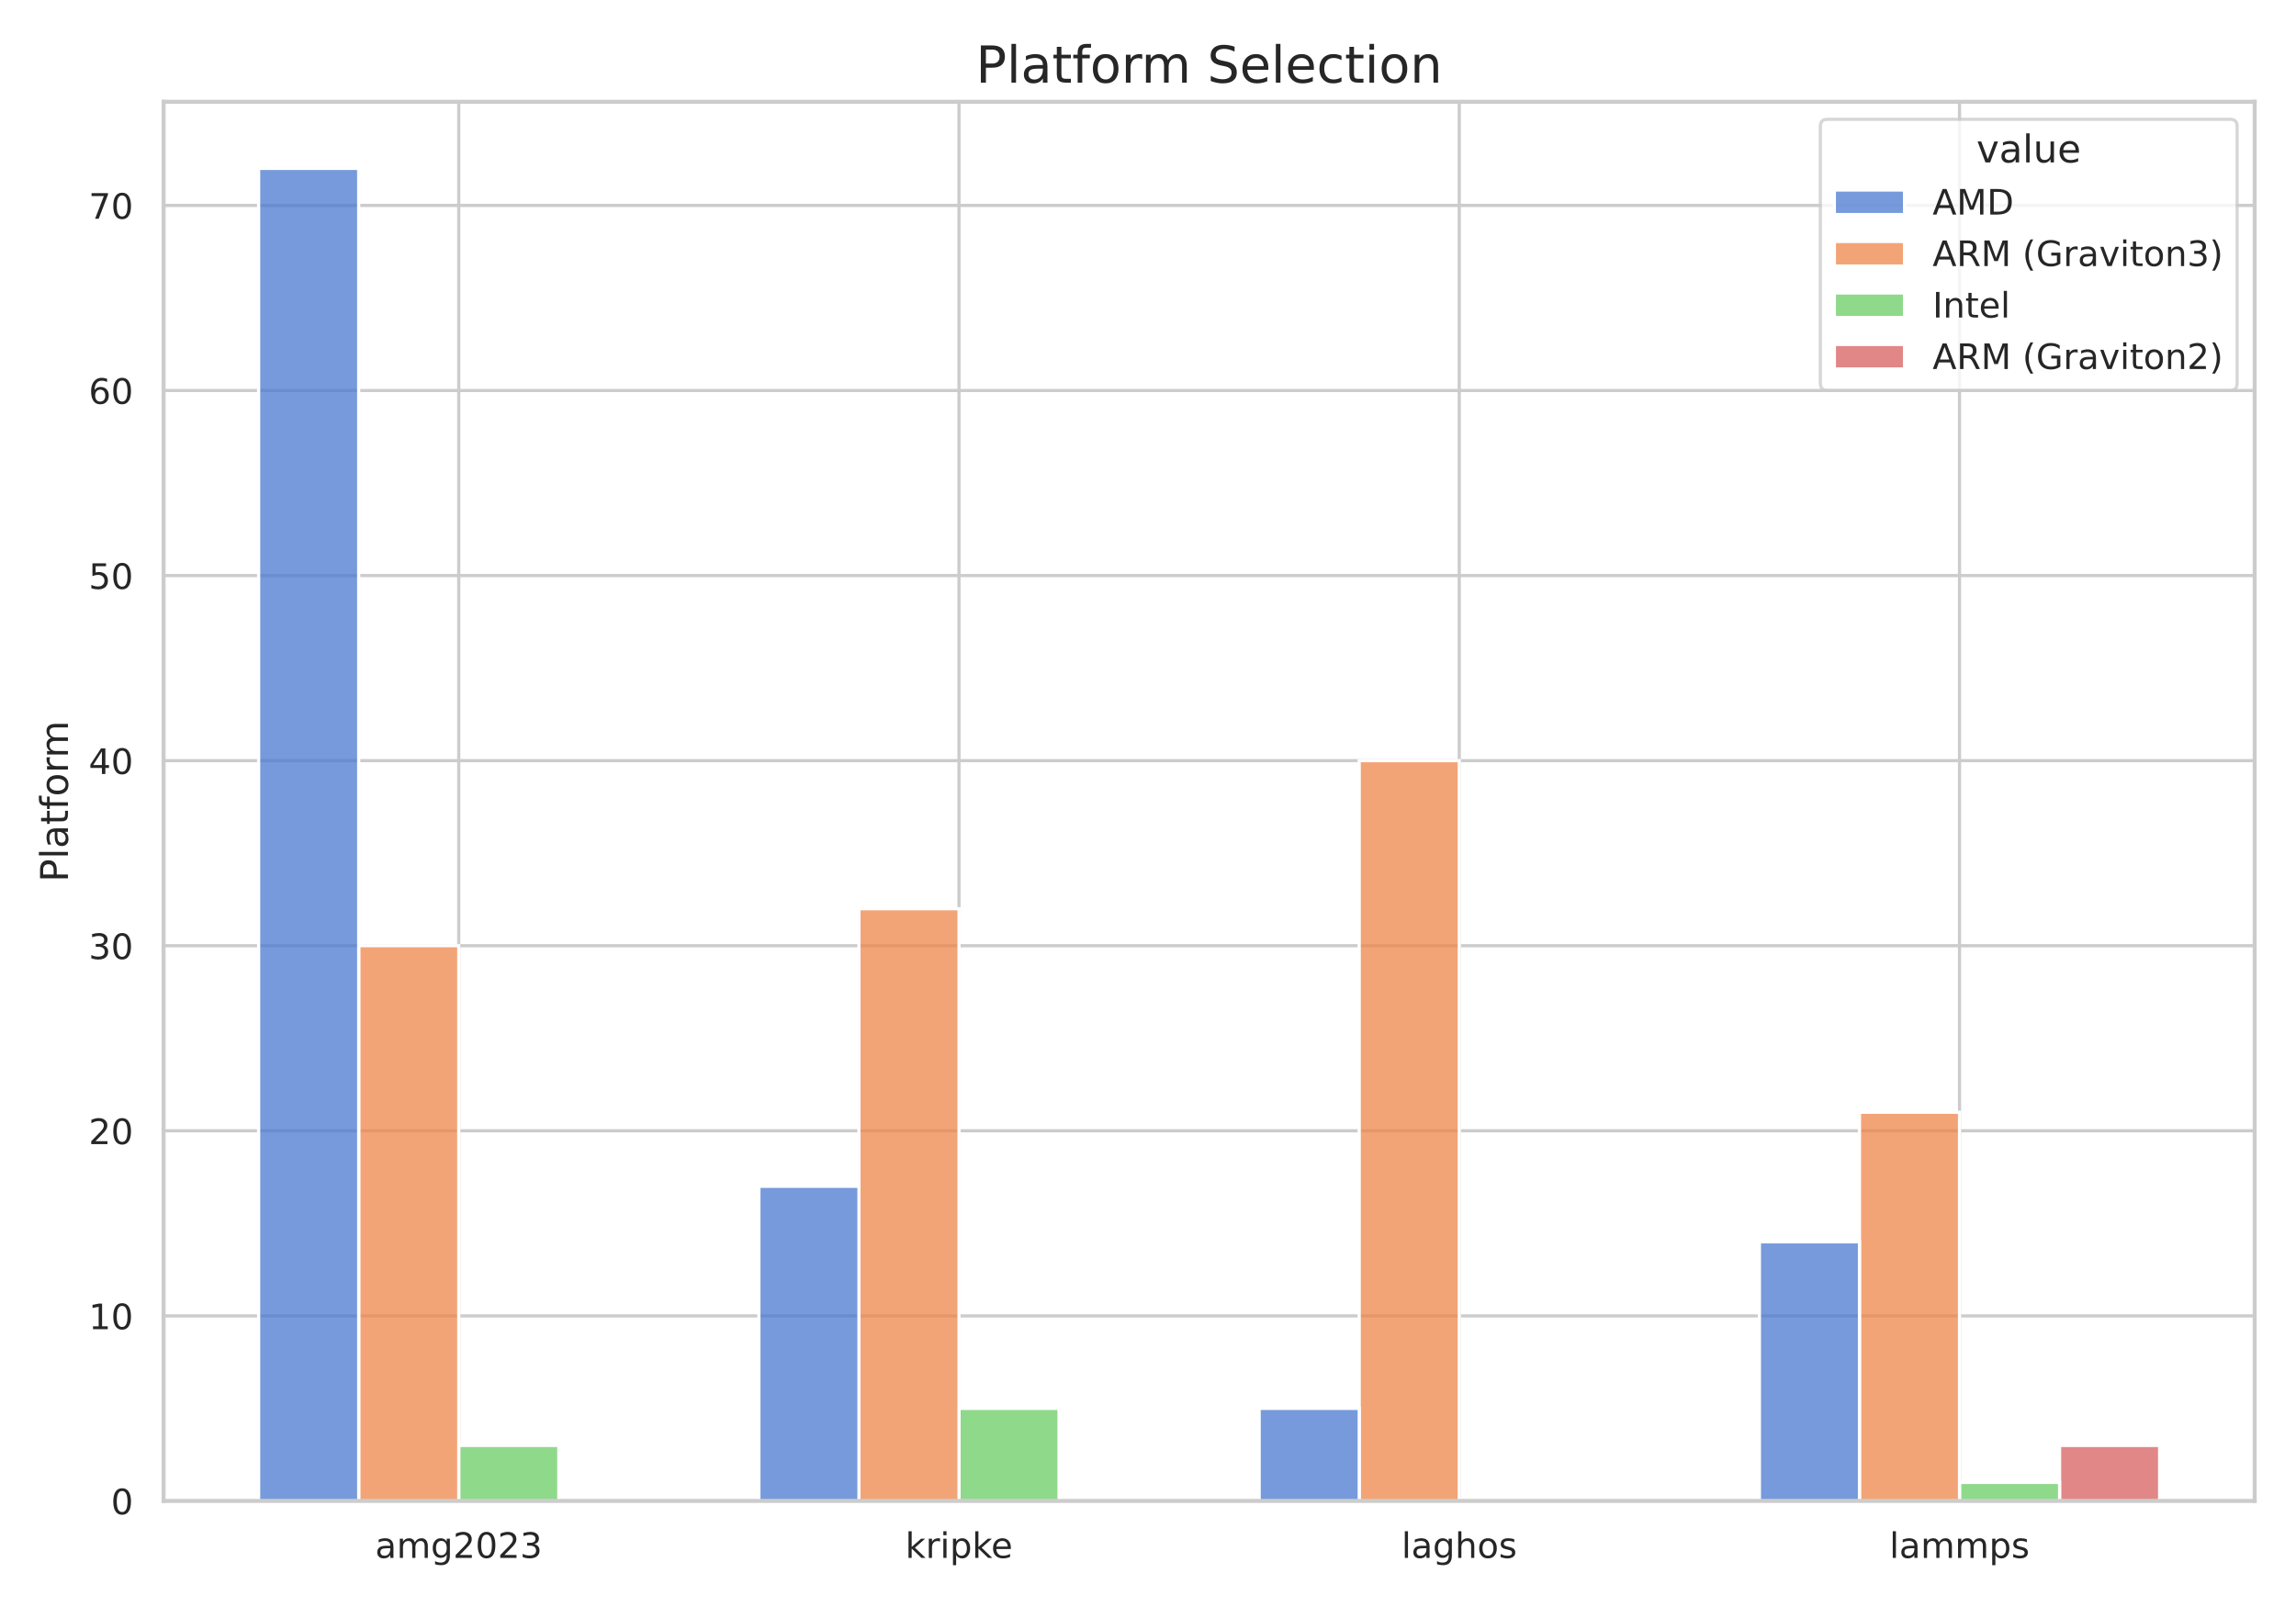
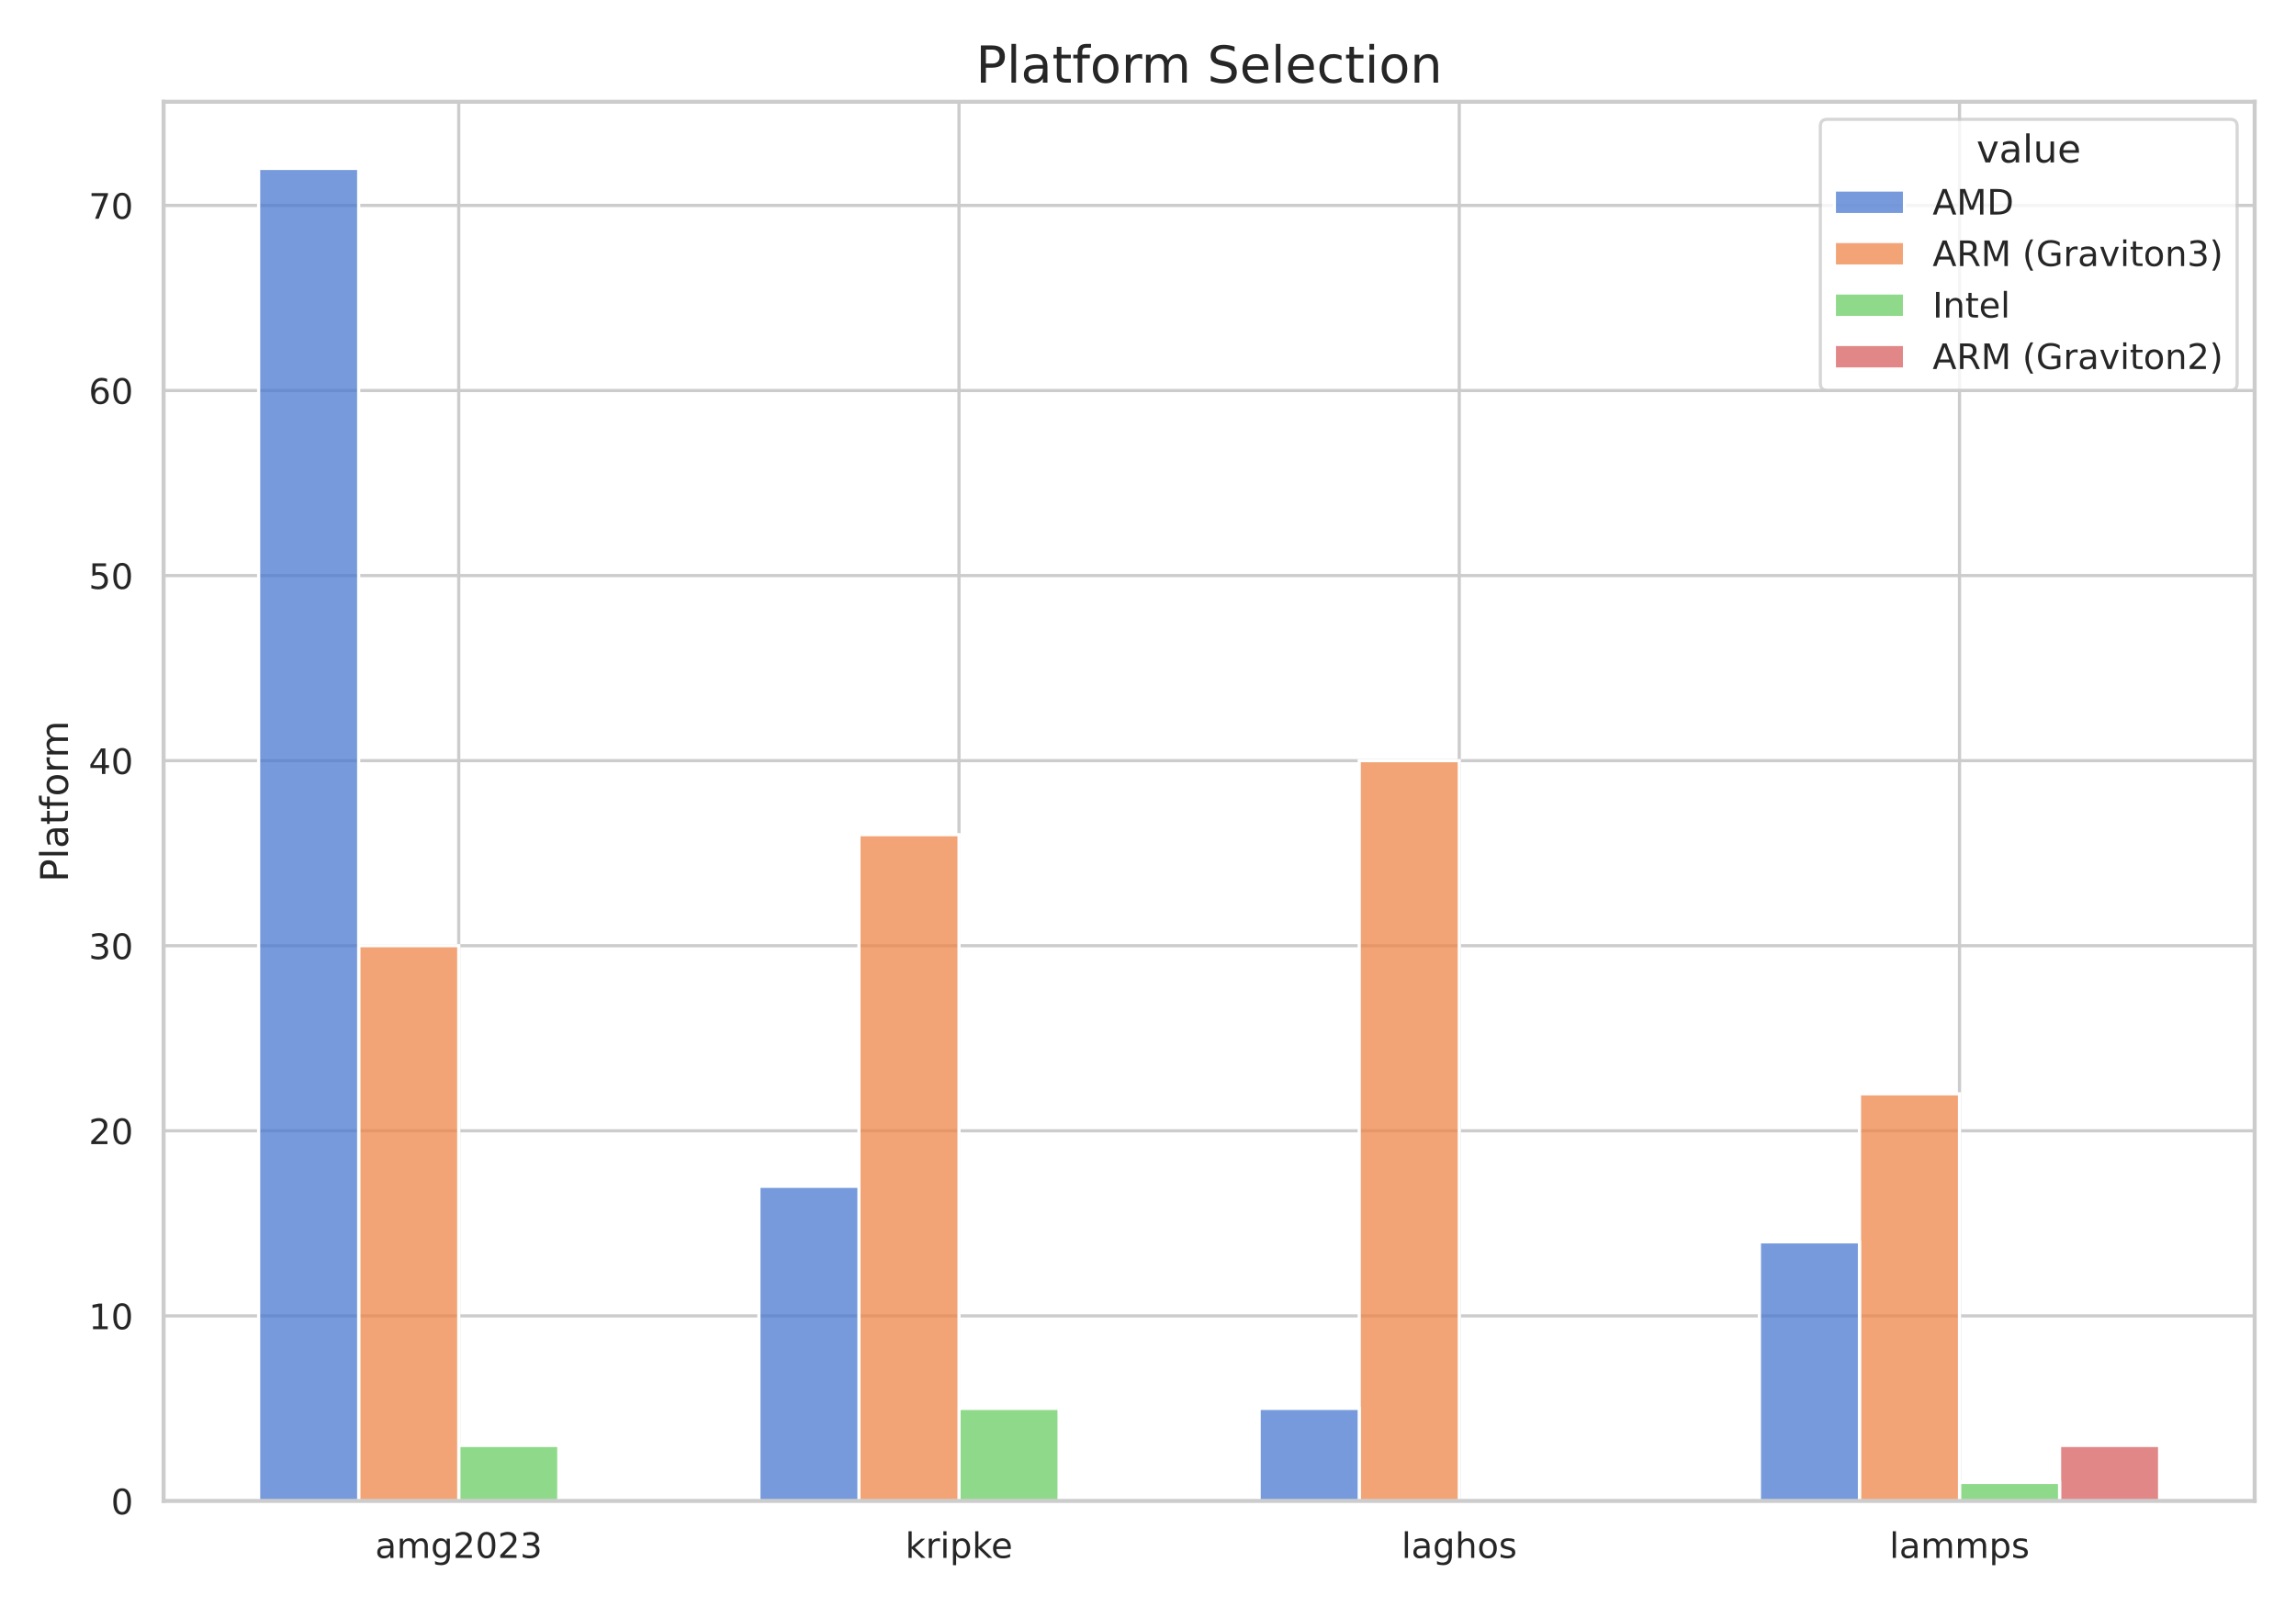
<svg xmlns="http://www.w3.org/2000/svg" xmlns:xlink="http://www.w3.org/1999/xlink" width="720pt" height="504pt" viewBox="0 0 720 504" version="1.1">
  <defs>
    <style type="text/css">*{stroke-linejoin: round; stroke-linecap: butt}</style>
  </defs>
  <g id="figure_1">
    <g id="patch_1">
      <path d="M 0 504  L 720 504  L 720 0  L 0 0  z " style="fill: #ffffff" />
    </g>
    <g id="axes_1">
      <g id="patch_2">
        <path d="M 51.3 470.74  L 707.04 470.74  L 707.04 31.92  L 51.3 31.92  z " style="fill: #ffffff" />
      </g>
      <g id="matplotlib.axis_1">
        <g id="xtick_1">
          <g id="line2d_1">
-             <path d="M 143.857 470.74  L 143.857 31.92  " clip-path="url(#pcb84df8816)" style="fill: none; stroke: #cccccc; stroke-linecap: round" />
+             <path d="M 143.857 470.74  L 143.857 31.92  " clip-path="url(#p95e483240d)" style="fill: none; stroke: #cccccc; stroke-linecap: round" />
          </g>
          <g id="text_1">
            <g style="fill: #262626" transform="translate(117.6397 488.5983) scale(0.11 -0.11)">
              <defs>
                <path id="DejaVuSans-61" d="M 2194 1759  Q 1497 1759 1228 1600  Q 959 1441 959 1056  Q 959 750 1161 570  Q 1363 391 1709 391  Q 2188 391 2477 730  Q 2766 1069 2766 1631  L 2766 1759  L 2194 1759  z M 3341 1997  L 3341 0  L 2766 0  L 2766 531  Q 2569 213 2275 61  Q 1981 -91 1556 -91  Q 1019 -91 701 211  Q 384 513 384 1019  Q 384 1609 779 1909  Q 1175 2209 1959 2209  L 2766 2209  L 2766 2266  Q 2766 2663 2505 2880  Q 2244 3097 1772 3097  Q 1472 3097 1187 3025  Q 903 2953 641 2809  L 641 3341  Q 956 3463 1253 3523  Q 1550 3584 1831 3584  Q 2591 3584 2966 3190  Q 3341 2797 3341 1997  z " transform="scale(0.015625)" />
                <path id="DejaVuSans-6d" d="M 3328 2828  Q 3544 3216 3844 3400  Q 4144 3584 4550 3584  Q 5097 3584 5394 3201  Q 5691 2819 5691 2113  L 5691 0  L 5113 0  L 5113 2094  Q 5113 2597 4934 2840  Q 4756 3084 4391 3084  Q 3944 3084 3684 2787  Q 3425 2491 3425 1978  L 3425 0  L 2847 0  L 2847 2094  Q 2847 2600 2669 2842  Q 2491 3084 2119 3084  Q 1678 3084 1418 2786  Q 1159 2488 1159 1978  L 1159 0  L 581 0  L 581 3500  L 1159 3500  L 1159 2956  Q 1356 3278 1631 3431  Q 1906 3584 2284 3584  Q 2666 3584 2933 3390  Q 3200 3197 3328 2828  z " transform="scale(0.015625)" />
                <path id="DejaVuSans-67" d="M 2906 1791  Q 2906 2416 2648 2759  Q 2391 3103 1925 3103  Q 1463 3103 1205 2759  Q 947 2416 947 1791  Q 947 1169 1205 825  Q 1463 481 1925 481  Q 2391 481 2648 825  Q 2906 1169 2906 1791  z M 3481 434  Q 3481 -459 3084 -895  Q 2688 -1331 1869 -1331  Q 1566 -1331 1297 -1286  Q 1028 -1241 775 -1147  L 775 -588  Q 1028 -725 1275 -790  Q 1522 -856 1778 -856  Q 2344 -856 2625 -561  Q 2906 -266 2906 331  L 2906 616  Q 2728 306 2450 153  Q 2172 0 1784 0  Q 1141 0 747 490  Q 353 981 353 1791  Q 353 2603 747 3093  Q 1141 3584 1784 3584  Q 2172 3584 2450 3431  Q 2728 3278 2906 2969  L 2906 3500  L 3481 3500  L 3481 434  z " transform="scale(0.015625)" />
                <path id="DejaVuSans-32" d="M 1228 531  L 3431 531  L 3431 0  L 469 0  L 469 531  Q 828 903 1448 1529  Q 2069 2156 2228 2338  Q 2531 2678 2651 2914  Q 2772 3150 2772 3378  Q 2772 3750 2511 3984  Q 2250 4219 1831 4219  Q 1534 4219 1204 4116  Q 875 4013 500 3803  L 500 4441  Q 881 4594 1212 4672  Q 1544 4750 1819 4750  Q 2544 4750 2975 4387  Q 3406 4025 3406 3419  Q 3406 3131 3298 2873  Q 3191 2616 2906 2266  Q 2828 2175 2409 1742  Q 1991 1309 1228 531  z " transform="scale(0.015625)" />
                <path id="DejaVuSans-30" d="M 2034 4250  Q 1547 4250 1301 3770  Q 1056 3291 1056 2328  Q 1056 1369 1301 889  Q 1547 409 2034 409  Q 2525 409 2770 889  Q 3016 1369 3016 2328  Q 3016 3291 2770 3770  Q 2525 4250 2034 4250  z M 2034 4750  Q 2819 4750 3233 4129  Q 3647 3509 3647 2328  Q 3647 1150 3233 529  Q 2819 -91 2034 -91  Q 1250 -91 836 529  Q 422 1150 422 2328  Q 422 3509 836 4129  Q 1250 4750 2034 4750  z " transform="scale(0.015625)" />
                <path id="DejaVuSans-33" d="M 2597 2516  Q 3050 2419 3304 2112  Q 3559 1806 3559 1356  Q 3559 666 3084 287  Q 2609 -91 1734 -91  Q 1441 -91 1130 -33  Q 819 25 488 141  L 488 750  Q 750 597 1062 519  Q 1375 441 1716 441  Q 2309 441 2620 675  Q 2931 909 2931 1356  Q 2931 1769 2642 2001  Q 2353 2234 1838 2234  L 1294 2234  L 1294 2753  L 1863 2753  Q 2328 2753 2575 2939  Q 2822 3125 2822 3475  Q 2822 3834 2567 4026  Q 2313 4219 1838 4219  Q 1578 4219 1281 4162  Q 984 4106 628 3988  L 628 4550  Q 988 4650 1302 4700  Q 1616 4750 1894 4750  Q 2613 4750 3031 4423  Q 3450 4097 3450 3541  Q 3450 3153 3228 2886  Q 3006 2619 2597 2516  z " transform="scale(0.015625)" />
              </defs>
              <use xlink:href="#DejaVuSans-61" />
              <use xlink:href="#DejaVuSans-6d" x="61.279" />
              <use xlink:href="#DejaVuSans-67" x="158.691" />
              <use xlink:href="#DejaVuSans-32" x="222.168" />
              <use xlink:href="#DejaVuSans-30" x="285.791" />
              <use xlink:href="#DejaVuSans-32" x="349.414" />
              <use xlink:href="#DejaVuSans-33" x="413.037" />
            </g>
          </g>
        </g>
        <g id="xtick_2">
          <g id="line2d_2">
-             <path d="M 300.732 470.74  L 300.732 31.92  " clip-path="url(#pcb84df8816)" style="fill: none; stroke: #cccccc; stroke-linecap: round" />
+             <path d="M 300.732 470.74  L 300.732 31.92  " clip-path="url(#p95e483240d)" style="fill: none; stroke: #cccccc; stroke-linecap: round" />
          </g>
          <g id="text_2">
            <g style="fill: #262626" transform="translate(283.897 488.5983) scale(0.11 -0.11)">
              <defs>
                <path id="DejaVuSans-6b" d="M 581 4863  L 1159 4863  L 1159 1991  L 2875 3500  L 3609 3500  L 1753 1863  L 3688 0  L 2938 0  L 1159 1709  L 1159 0  L 581 0  L 581 4863  z " transform="scale(0.015625)" />
                <path id="DejaVuSans-72" d="M 2631 2963  Q 2534 3019 2420 3045  Q 2306 3072 2169 3072  Q 1681 3072 1420 2755  Q 1159 2438 1159 1844  L 1159 0  L 581 0  L 581 3500  L 1159 3500  L 1159 2956  Q 1341 3275 1631 3429  Q 1922 3584 2338 3584  Q 2397 3584 2469 3576  Q 2541 3569 2628 3553  L 2631 2963  z " transform="scale(0.015625)" />
                <path id="DejaVuSans-69" d="M 603 3500  L 1178 3500  L 1178 0  L 603 0  L 603 3500  z M 603 4863  L 1178 4863  L 1178 4134  L 603 4134  L 603 4863  z " transform="scale(0.015625)" />
                <path id="DejaVuSans-70" d="M 1159 525  L 1159 -1331  L 581 -1331  L 581 3500  L 1159 3500  L 1159 2969  Q 1341 3281 1617 3432  Q 1894 3584 2278 3584  Q 2916 3584 3314 3078  Q 3713 2572 3713 1747  Q 3713 922 3314 415  Q 2916 -91 2278 -91  Q 1894 -91 1617 61  Q 1341 213 1159 525  z M 3116 1747  Q 3116 2381 2855 2742  Q 2594 3103 2138 3103  Q 1681 3103 1420 2742  Q 1159 2381 1159 1747  Q 1159 1113 1420 752  Q 1681 391 2138 391  Q 2594 391 2855 752  Q 3116 1113 3116 1747  z " transform="scale(0.015625)" />
                <path id="DejaVuSans-65" d="M 3597 1894  L 3597 1613  L 953 1613  Q 991 1019 1311 708  Q 1631 397 2203 397  Q 2534 397 2845 478  Q 3156 559 3463 722  L 3463 178  Q 3153 47 2828 -22  Q 2503 -91 2169 -91  Q 1331 -91 842 396  Q 353 884 353 1716  Q 353 2575 817 3079  Q 1281 3584 2069 3584  Q 2775 3584 3186 3129  Q 3597 2675 3597 1894  z M 3022 2063  Q 3016 2534 2758 2815  Q 2500 3097 2075 3097  Q 1594 3097 1305 2825  Q 1016 2553 972 2059  L 3022 2063  z " transform="scale(0.015625)" />
              </defs>
              <use xlink:href="#DejaVuSans-6b" />
              <use xlink:href="#DejaVuSans-72" x="57.91" />
              <use xlink:href="#DejaVuSans-69" x="99.023" />
              <use xlink:href="#DejaVuSans-70" x="126.807" />
              <use xlink:href="#DejaVuSans-6b" x="190.283" />
              <use xlink:href="#DejaVuSans-65" x="244.568" />
            </g>
          </g>
        </g>
        <g id="xtick_3">
          <g id="line2d_3">
-             <path d="M 457.608 470.74  L 457.608 31.92  " clip-path="url(#pcb84df8816)" style="fill: none; stroke: #cccccc; stroke-linecap: round" />
+             <path d="M 457.608 470.74  L 457.608 31.92  " clip-path="url(#p95e483240d)" style="fill: none; stroke: #cccccc; stroke-linecap: round" />
          </g>
          <g id="text_3">
            <g style="fill: #262626" transform="translate(439.5016 488.5983) scale(0.11 -0.11)">
              <defs>
                <path id="DejaVuSans-6c" d="M 603 4863  L 1178 4863  L 1178 0  L 603 0  L 603 4863  z " transform="scale(0.015625)" />
                <path id="DejaVuSans-68" d="M 3513 2113  L 3513 0  L 2938 0  L 2938 2094  Q 2938 2591 2744 2837  Q 2550 3084 2163 3084  Q 1697 3084 1428 2787  Q 1159 2491 1159 1978  L 1159 0  L 581 0  L 581 4863  L 1159 4863  L 1159 2956  Q 1366 3272 1645 3428  Q 1925 3584 2291 3584  Q 2894 3584 3203 3211  Q 3513 2838 3513 2113  z " transform="scale(0.015625)" />
                <path id="DejaVuSans-6f" d="M 1959 3097  Q 1497 3097 1228 2736  Q 959 2375 959 1747  Q 959 1119 1226 758  Q 1494 397 1959 397  Q 2419 397 2687 759  Q 2956 1122 2956 1747  Q 2956 2369 2687 2733  Q 2419 3097 1959 3097  z M 1959 3584  Q 2709 3584 3137 3096  Q 3566 2609 3566 1747  Q 3566 888 3137 398  Q 2709 -91 1959 -91  Q 1206 -91 779 398  Q 353 888 353 1747  Q 353 2609 779 3096  Q 1206 3584 1959 3584  z " transform="scale(0.015625)" />
                <path id="DejaVuSans-73" d="M 2834 3397  L 2834 2853  Q 2591 2978 2328 3040  Q 2066 3103 1784 3103  Q 1356 3103 1142 2972  Q 928 2841 928 2578  Q 928 2378 1081 2264  Q 1234 2150 1697 2047  L 1894 2003  Q 2506 1872 2764 1633  Q 3022 1394 3022 966  Q 3022 478 2636 193  Q 2250 -91 1575 -91  Q 1294 -91 989 -36  Q 684 19 347 128  L 347 722  Q 666 556 975 473  Q 1284 391 1588 391  Q 1994 391 2212 530  Q 2431 669 2431 922  Q 2431 1156 2273 1281  Q 2116 1406 1581 1522  L 1381 1569  Q 847 1681 609 1914  Q 372 2147 372 2553  Q 372 3047 722 3315  Q 1072 3584 1716 3584  Q 2034 3584 2315 3537  Q 2597 3491 2834 3397  z " transform="scale(0.015625)" />
              </defs>
              <use xlink:href="#DejaVuSans-6c" />
              <use xlink:href="#DejaVuSans-61" x="27.783" />
              <use xlink:href="#DejaVuSans-67" x="89.062" />
              <use xlink:href="#DejaVuSans-68" x="152.539" />
              <use xlink:href="#DejaVuSans-6f" x="215.918" />
              <use xlink:href="#DejaVuSans-73" x="277.1" />
            </g>
          </g>
        </g>
        <g id="xtick_4">
          <g id="line2d_4">
-             <path d="M 614.483 470.74  L 614.483 31.92  " clip-path="url(#pcb84df8816)" style="fill: none; stroke: #cccccc; stroke-linecap: round" />
+             <path d="M 614.483 470.74  L 614.483 31.92  " clip-path="url(#p95e483240d)" style="fill: none; stroke: #cccccc; stroke-linecap: round" />
          </g>
          <g id="text_4">
            <g style="fill: #262626" transform="translate(592.5135 488.5983) scale(0.11 -0.11)">
              <use xlink:href="#DejaVuSans-6c" />
              <use xlink:href="#DejaVuSans-61" x="27.783" />
              <use xlink:href="#DejaVuSans-6d" x="89.062" />
              <use xlink:href="#DejaVuSans-6d" x="186.475" />
              <use xlink:href="#DejaVuSans-70" x="283.887" />
              <use xlink:href="#DejaVuSans-73" x="347.363" />
            </g>
          </g>
        </g>
      </g>
      <g id="matplotlib.axis_2">
        <g id="ytick_1">
          <g id="line2d_5">
-             <path d="M 51.3 470.74  L 707.04 470.74  " clip-path="url(#pcb84df8816)" style="fill: none; stroke: #cccccc; stroke-linecap: round" />
+             <path d="M 51.3 470.74  L 707.04 470.74  " clip-path="url(#p95e483240d)" style="fill: none; stroke: #cccccc; stroke-linecap: round" />
          </g>
          <g id="text_5">
            <g style="fill: #262626" transform="translate(34.80125 474.9191) scale(0.11 -0.11)">
              <use xlink:href="#DejaVuSans-30" />
            </g>
          </g>
        </g>
        <g id="ytick_2">
          <g id="line2d_6">
-             <path d="M 51.3 412.695  L 707.04 412.695  " clip-path="url(#pcb84df8816)" style="fill: none; stroke: #cccccc; stroke-linecap: round" />
+             <path d="M 51.3 412.695  L 707.04 412.695  " clip-path="url(#p95e483240d)" style="fill: none; stroke: #cccccc; stroke-linecap: round" />
          </g>
          <g id="text_6">
            <g style="fill: #262626" transform="translate(27.8025 416.8742) scale(0.11 -0.11)">
              <defs>
                <path id="DejaVuSans-31" d="M 794 531  L 1825 531  L 1825 4091  L 703 3866  L 703 4441  L 1819 4666  L 2450 4666  L 2450 531  L 3481 531  L 3481 0  L 794 0  L 794 531  z " transform="scale(0.015625)" />
              </defs>
              <use xlink:href="#DejaVuSans-31" />
              <use xlink:href="#DejaVuSans-30" x="63.623" />
            </g>
          </g>
        </g>
        <g id="ytick_3">
          <g id="line2d_7">
-             <path d="M 51.3 354.65  L 707.04 354.65  " clip-path="url(#pcb84df8816)" style="fill: none; stroke: #cccccc; stroke-linecap: round" />
+             <path d="M 51.3 354.65  L 707.04 354.65  " clip-path="url(#p95e483240d)" style="fill: none; stroke: #cccccc; stroke-linecap: round" />
          </g>
          <g id="text_7">
            <g style="fill: #262626" transform="translate(27.8025 358.8292) scale(0.11 -0.11)">
              <use xlink:href="#DejaVuSans-32" />
              <use xlink:href="#DejaVuSans-30" x="63.623" />
            </g>
          </g>
        </g>
        <g id="ytick_4">
          <g id="line2d_8">
-             <path d="M 51.3 296.605  L 707.04 296.605  " clip-path="url(#pcb84df8816)" style="fill: none; stroke: #cccccc; stroke-linecap: round" />
+             <path d="M 51.3 296.605  L 707.04 296.605  " clip-path="url(#p95e483240d)" style="fill: none; stroke: #cccccc; stroke-linecap: round" />
          </g>
          <g id="text_8">
            <g style="fill: #262626" transform="translate(27.8025 300.7842) scale(0.11 -0.11)">
              <use xlink:href="#DejaVuSans-33" />
              <use xlink:href="#DejaVuSans-30" x="63.623" />
            </g>
          </g>
        </g>
        <g id="ytick_5">
          <g id="line2d_9">
-             <path d="M 51.3 238.56  L 707.04 238.56  " clip-path="url(#pcb84df8816)" style="fill: none; stroke: #cccccc; stroke-linecap: round" />
+             <path d="M 51.3 238.56  L 707.04 238.56  " clip-path="url(#p95e483240d)" style="fill: none; stroke: #cccccc; stroke-linecap: round" />
          </g>
          <g id="text_9">
            <g style="fill: #262626" transform="translate(27.8025 242.7392) scale(0.11 -0.11)">
              <defs>
                <path id="DejaVuSans-34" d="M 2419 4116  L 825 1625  L 2419 1625  L 2419 4116  z M 2253 4666  L 3047 4666  L 3047 1625  L 3713 1625  L 3713 1100  L 3047 1100  L 3047 0  L 2419 0  L 2419 1100  L 313 1100  L 313 1709  L 2253 4666  z " transform="scale(0.015625)" />
              </defs>
              <use xlink:href="#DejaVuSans-34" />
              <use xlink:href="#DejaVuSans-30" x="63.623" />
            </g>
          </g>
        </g>
        <g id="ytick_6">
          <g id="line2d_10">
-             <path d="M 51.3 180.515  L 707.04 180.515  " clip-path="url(#pcb84df8816)" style="fill: none; stroke: #cccccc; stroke-linecap: round" />
+             <path d="M 51.3 180.515  L 707.04 180.515  " clip-path="url(#p95e483240d)" style="fill: none; stroke: #cccccc; stroke-linecap: round" />
          </g>
          <g id="text_10">
            <g style="fill: #262626" transform="translate(27.8025 184.6943) scale(0.11 -0.11)">
              <defs>
                <path id="DejaVuSans-35" d="M 691 4666  L 3169 4666  L 3169 4134  L 1269 4134  L 1269 2991  Q 1406 3038 1543 3061  Q 1681 3084 1819 3084  Q 2600 3084 3056 2656  Q 3513 2228 3513 1497  Q 3513 744 3044 326  Q 2575 -91 1722 -91  Q 1428 -91 1123 -41  Q 819 9 494 109  L 494 744  Q 775 591 1075 516  Q 1375 441 1709 441  Q 2250 441 2565 725  Q 2881 1009 2881 1497  Q 2881 1984 2565 2268  Q 2250 2553 1709 2553  Q 1456 2553 1204 2497  Q 953 2441 691 2322  L 691 4666  z " transform="scale(0.015625)" />
              </defs>
              <use xlink:href="#DejaVuSans-35" />
              <use xlink:href="#DejaVuSans-30" x="63.623" />
            </g>
          </g>
        </g>
        <g id="ytick_7">
          <g id="line2d_11">
-             <path d="M 51.3 122.47  L 707.04 122.47  " clip-path="url(#pcb84df8816)" style="fill: none; stroke: #cccccc; stroke-linecap: round" />
+             <path d="M 51.3 122.47  L 707.04 122.47  " clip-path="url(#p95e483240d)" style="fill: none; stroke: #cccccc; stroke-linecap: round" />
          </g>
          <g id="text_11">
            <g style="fill: #262626" transform="translate(27.8025 126.6493) scale(0.11 -0.11)">
              <defs>
                <path id="DejaVuSans-36" d="M 2113 2584  Q 1688 2584 1439 2293  Q 1191 2003 1191 1497  Q 1191 994 1439 701  Q 1688 409 2113 409  Q 2538 409 2786 701  Q 3034 994 3034 1497  Q 3034 2003 2786 2293  Q 2538 2584 2113 2584  z M 3366 4563  L 3366 3988  Q 3128 4100 2886 4159  Q 2644 4219 2406 4219  Q 1781 4219 1451 3797  Q 1122 3375 1075 2522  Q 1259 2794 1537 2939  Q 1816 3084 2150 3084  Q 2853 3084 3261 2657  Q 3669 2231 3669 1497  Q 3669 778 3244 343  Q 2819 -91 2113 -91  Q 1303 -91 875 529  Q 447 1150 447 2328  Q 447 3434 972 4092  Q 1497 4750 2381 4750  Q 2619 4750 2861 4703  Q 3103 4656 3366 4563  z " transform="scale(0.015625)" />
              </defs>
              <use xlink:href="#DejaVuSans-36" />
              <use xlink:href="#DejaVuSans-30" x="63.623" />
            </g>
          </g>
        </g>
        <g id="ytick_8">
          <g id="line2d_12">
-             <path d="M 51.3 64.425  L 707.04 64.425  " clip-path="url(#pcb84df8816)" style="fill: none; stroke: #cccccc; stroke-linecap: round" />
+             <path d="M 51.3 64.425  L 707.04 64.425  " clip-path="url(#p95e483240d)" style="fill: none; stroke: #cccccc; stroke-linecap: round" />
          </g>
          <g id="text_12">
            <g style="fill: #262626" transform="translate(27.8025 68.60433) scale(0.11 -0.11)">
              <defs>
                <path id="DejaVuSans-37" d="M 525 4666  L 3525 4666  L 3525 4397  L 1831 0  L 1172 0  L 2766 4134  L 525 4134  L 525 4666  z " transform="scale(0.015625)" />
              </defs>
              <use xlink:href="#DejaVuSans-37" />
              <use xlink:href="#DejaVuSans-30" x="63.623" />
            </g>
          </g>
        </g>
        <g id="text_13">
          <g style="fill: #262626" transform="translate(21.30688 276.6331) rotate(-90) scale(0.12 -0.12)">
            <defs>
              <path id="DejaVuSans-50" d="M 1259 4147  L 1259 2394  L 2053 2394  Q 2494 2394 2734 2622  Q 2975 2850 2975 3272  Q 2975 3691 2734 3919  Q 2494 4147 2053 4147  L 1259 4147  z M 628 4666  L 2053 4666  Q 2838 4666 3239 4311  Q 3641 3956 3641 3272  Q 3641 2581 3239 2228  Q 2838 1875 2053 1875  L 1259 1875  L 1259 0  L 628 0  L 628 4666  z " transform="scale(0.015625)" />
              <path id="DejaVuSans-74" d="M 1172 4494  L 1172 3500  L 2356 3500  L 2356 3053  L 1172 3053  L 1172 1153  Q 1172 725 1289 603  Q 1406 481 1766 481  L 2356 481  L 2356 0  L 1766 0  Q 1100 0 847 248  Q 594 497 594 1153  L 594 3053  L 172 3053  L 172 3500  L 594 3500  L 594 4494  L 1172 4494  z " transform="scale(0.015625)" />
              <path id="DejaVuSans-66" d="M 2375 4863  L 2375 4384  L 1825 4384  Q 1516 4384 1395 4259  Q 1275 4134 1275 3809  L 1275 3500  L 2222 3500  L 2222 3053  L 1275 3053  L 1275 0  L 697 0  L 697 3053  L 147 3053  L 147 3500  L 697 3500  L 697 3744  Q 697 4328 969 4595  Q 1241 4863 1831 4863  L 2375 4863  z " transform="scale(0.015625)" />
            </defs>
            <use xlink:href="#DejaVuSans-50" />
            <use xlink:href="#DejaVuSans-6c" x="60.303" />
            <use xlink:href="#DejaVuSans-61" x="88.086" />
            <use xlink:href="#DejaVuSans-74" x="149.365" />
            <use xlink:href="#DejaVuSans-66" x="188.574" />
            <use xlink:href="#DejaVuSans-6f" x="223.779" />
            <use xlink:href="#DejaVuSans-72" x="284.961" />
            <use xlink:href="#DejaVuSans-6d" x="324.324" />
          </g>
        </g>
      </g>
      <g id="patch_3">
-         <path d="M 175.232 470.74  L 206.607 470.74  L 206.607 470.74  L 175.232 470.74  z " clip-path="url(#pcb84df8816)" style="fill: #d65f5f; fill-opacity: 0.75; stroke: #ffffff; stroke-linejoin: miter" />
+         <path d="M 175.232 470.74  L 206.607 470.74  L 206.607 470.74  L 175.232 470.74  z " clip-path="url(#p95e483240d)" style="fill: #d65f5f; fill-opacity: 0.75; stroke: #ffffff; stroke-linejoin: miter" />
      </g>
      <g id="patch_4">
-         <path d="M 332.107 470.74  L 363.482 470.74  L 363.482 470.74  L 332.107 470.74  z " clip-path="url(#pcb84df8816)" style="fill: #d65f5f; fill-opacity: 0.75; stroke: #ffffff; stroke-linejoin: miter" />
+         <path d="M 332.107 470.74  L 363.482 470.74  L 363.482 470.74  L 332.107 470.74  z " clip-path="url(#p95e483240d)" style="fill: #d65f5f; fill-opacity: 0.75; stroke: #ffffff; stroke-linejoin: miter" />
      </g>
      <g id="patch_5">
-         <path d="M 488.983 470.74  L 520.358 470.74  L 520.358 470.74  L 488.983 470.74  z " clip-path="url(#pcb84df8816)" style="fill: #d65f5f; fill-opacity: 0.75; stroke: #ffffff; stroke-linejoin: miter" />
+         <path d="M 488.983 470.74  L 520.358 470.74  L 520.358 470.74  L 488.983 470.74  z " clip-path="url(#p95e483240d)" style="fill: #d65f5f; fill-opacity: 0.75; stroke: #ffffff; stroke-linejoin: miter" />
      </g>
      <g id="patch_6">
-         <path d="M 645.859 470.74  L 677.234 470.74  L 677.234 453.327  L 645.859 453.327  z " clip-path="url(#pcb84df8816)" style="fill: #d65f5f; fill-opacity: 0.75; stroke: #ffffff; stroke-linejoin: miter" />
+         <path d="M 645.859 470.74  L 677.234 470.74  L 677.234 453.327  L 645.859 453.327  z " clip-path="url(#p95e483240d)" style="fill: #d65f5f; fill-opacity: 0.75; stroke: #ffffff; stroke-linejoin: miter" />
      </g>
      <g id="patch_7">
-         <path d="M 143.857 470.74  L 175.232 470.74  L 175.232 453.327  L 143.857 453.327  z " clip-path="url(#pcb84df8816)" style="fill: #6acc64; fill-opacity: 0.75; stroke: #ffffff; stroke-linejoin: miter" />
+         <path d="M 143.857 470.74  L 175.232 470.74  L 175.232 453.327  L 143.857 453.327  z " clip-path="url(#p95e483240d)" style="fill: #6acc64; fill-opacity: 0.75; stroke: #ffffff; stroke-linejoin: miter" />
      </g>
      <g id="patch_8">
-         <path d="M 300.732 470.74  L 332.107 470.74  L 332.107 441.718  L 300.732 441.718  z " clip-path="url(#pcb84df8816)" style="fill: #6acc64; fill-opacity: 0.75; stroke: #ffffff; stroke-linejoin: miter" />
+         <path d="M 300.732 470.74  L 332.107 470.74  L 332.107 441.718  L 300.732 441.718  z " clip-path="url(#p95e483240d)" style="fill: #6acc64; fill-opacity: 0.75; stroke: #ffffff; stroke-linejoin: miter" />
      </g>
      <g id="patch_9">
-         <path d="M 457.608 470.74  L 488.983 470.74  L 488.983 470.74  L 457.608 470.74  z " clip-path="url(#pcb84df8816)" style="fill: #6acc64; fill-opacity: 0.75; stroke: #ffffff; stroke-linejoin: miter" />
+         <path d="M 457.608 470.74  L 488.983 470.74  L 488.983 470.74  L 457.608 470.74  z " clip-path="url(#p95e483240d)" style="fill: #6acc64; fill-opacity: 0.75; stroke: #ffffff; stroke-linejoin: miter" />
      </g>
      <g id="patch_10">
-         <path d="M 614.483 470.74  L 645.859 470.74  L 645.859 464.936  L 614.483 464.936  z " clip-path="url(#pcb84df8816)" style="fill: #6acc64; fill-opacity: 0.75; stroke: #ffffff; stroke-linejoin: miter" />
+         <path d="M 614.483 470.74  L 645.859 470.74  L 645.859 464.936  L 614.483 464.936  z " clip-path="url(#p95e483240d)" style="fill: #6acc64; fill-opacity: 0.75; stroke: #ffffff; stroke-linejoin: miter" />
      </g>
      <g id="patch_11">
-         <path d="M 112.481 470.74  L 143.857 470.74  L 143.857 296.605  L 112.481 296.605  z " clip-path="url(#pcb84df8816)" style="fill: #ee854a; fill-opacity: 0.75; stroke: #ffffff; stroke-linejoin: miter" />
+         <path d="M 112.481 470.74  L 143.857 470.74  L 143.857 296.605  L 112.481 296.605  z " clip-path="url(#p95e483240d)" style="fill: #ee854a; fill-opacity: 0.75; stroke: #ffffff; stroke-linejoin: miter" />
      </g>
      <g id="patch_12">
-         <path d="M 269.357 470.74  L 300.732 470.74  L 300.732 284.996  L 269.357 284.996  z " clip-path="url(#pcb84df8816)" style="fill: #ee854a; fill-opacity: 0.75; stroke: #ffffff; stroke-linejoin: miter" />
+         <path d="M 269.357 470.74  L 300.732 470.74  L 300.732 261.778  L 269.357 261.778  z " clip-path="url(#p95e483240d)" style="fill: #ee854a; fill-opacity: 0.75; stroke: #ffffff; stroke-linejoin: miter" />
      </g>
      <g id="patch_13">
-         <path d="M 426.233 470.74  L 457.608 470.74  L 457.608 238.56  L 426.233 238.56  z " clip-path="url(#pcb84df8816)" style="fill: #ee854a; fill-opacity: 0.75; stroke: #ffffff; stroke-linejoin: miter" />
+         <path d="M 426.233 470.74  L 457.608 470.74  L 457.608 238.56  L 426.233 238.56  z " clip-path="url(#p95e483240d)" style="fill: #ee854a; fill-opacity: 0.75; stroke: #ffffff; stroke-linejoin: miter" />
      </g>
      <g id="patch_14">
-         <path d="M 583.108 470.74  L 614.483 470.74  L 614.483 348.846  L 583.108 348.846  z " clip-path="url(#pcb84df8816)" style="fill: #ee854a; fill-opacity: 0.75; stroke: #ffffff; stroke-linejoin: miter" />
+         <path d="M 583.108 470.74  L 614.483 470.74  L 614.483 343.041  L 583.108 343.041  z " clip-path="url(#p95e483240d)" style="fill: #ee854a; fill-opacity: 0.75; stroke: #ffffff; stroke-linejoin: miter" />
      </g>
      <g id="patch_15">
-         <path d="M 81.106 470.74  L 112.481 470.74  L 112.481 52.816  L 81.106 52.816  z " clip-path="url(#pcb84df8816)" style="fill: #4878d0; fill-opacity: 0.75; stroke: #ffffff; stroke-linejoin: miter" />
+         <path d="M 81.106 470.74  L 112.481 470.74  L 112.481 52.816  L 81.106 52.816  z " clip-path="url(#p95e483240d)" style="fill: #4878d0; fill-opacity: 0.75; stroke: #ffffff; stroke-linejoin: miter" />
      </g>
      <g id="patch_16">
-         <path d="M 237.982 470.74  L 269.357 470.74  L 269.357 372.064  L 237.982 372.064  z " clip-path="url(#pcb84df8816)" style="fill: #4878d0; fill-opacity: 0.75; stroke: #ffffff; stroke-linejoin: miter" />
+         <path d="M 237.982 470.74  L 269.357 470.74  L 269.357 372.064  L 237.982 372.064  z " clip-path="url(#p95e483240d)" style="fill: #4878d0; fill-opacity: 0.75; stroke: #ffffff; stroke-linejoin: miter" />
      </g>
      <g id="patch_17">
-         <path d="M 394.858 470.74  L 426.233 470.74  L 426.233 441.718  L 394.858 441.718  z " clip-path="url(#pcb84df8816)" style="fill: #4878d0; fill-opacity: 0.75; stroke: #ffffff; stroke-linejoin: miter" />
+         <path d="M 394.858 470.74  L 426.233 470.74  L 426.233 441.718  L 394.858 441.718  z " clip-path="url(#p95e483240d)" style="fill: #4878d0; fill-opacity: 0.75; stroke: #ffffff; stroke-linejoin: miter" />
      </g>
      <g id="patch_18">
-         <path d="M 551.733 470.74  L 583.108 470.74  L 583.108 389.477  L 551.733 389.477  z " clip-path="url(#pcb84df8816)" style="fill: #4878d0; fill-opacity: 0.75; stroke: #ffffff; stroke-linejoin: miter" />
+         <path d="M 551.733 470.74  L 583.108 470.74  L 583.108 389.477  L 551.733 389.477  z " clip-path="url(#p95e483240d)" style="fill: #4878d0; fill-opacity: 0.75; stroke: #ffffff; stroke-linejoin: miter" />
      </g>
      <g id="patch_19">
        <path d="M 51.3 470.74  L 51.3 31.92  " style="fill: none; stroke: #cccccc; stroke-width: 1.25; stroke-linejoin: miter; stroke-linecap: square" />
      </g>
      <g id="patch_20">
        <path d="M 707.04 470.74  L 707.04 31.92  " style="fill: none; stroke: #cccccc; stroke-width: 1.25; stroke-linejoin: miter; stroke-linecap: square" />
      </g>
      <g id="patch_21">
        <path d="M 51.3 470.74  L 707.04 470.74  " style="fill: none; stroke: #cccccc; stroke-width: 1.25; stroke-linejoin: miter; stroke-linecap: square" />
      </g>
      <g id="patch_22">
        <path d="M 51.3 31.92  L 707.04 31.92  " style="fill: none; stroke: #cccccc; stroke-width: 1.25; stroke-linejoin: miter; stroke-linecap: square" />
      </g>
      <g id="text_14">
        <g style="fill: #262626" transform="translate(306.0213 25.92) scale(0.16 -0.16)">
          <defs>
            <path id="DejaVuSans-20" transform="scale(0.015625)" />
            <path id="DejaVuSans-53" d="M 3425 4513  L 3425 3897  Q 3066 4069 2747 4153  Q 2428 4238 2131 4238  Q 1616 4238 1336 4038  Q 1056 3838 1056 3469  Q 1056 3159 1242 3001  Q 1428 2844 1947 2747  L 2328 2669  Q 3034 2534 3370 2195  Q 3706 1856 3706 1288  Q 3706 609 3251 259  Q 2797 -91 1919 -91  Q 1588 -91 1214 -16  Q 841 59 441 206  L 441 856  Q 825 641 1194 531  Q 1563 422 1919 422  Q 2459 422 2753 634  Q 3047 847 3047 1241  Q 3047 1584 2836 1778  Q 2625 1972 2144 2069  L 1759 2144  Q 1053 2284 737 2584  Q 422 2884 422 3419  Q 422 4038 858 4394  Q 1294 4750 2059 4750  Q 2388 4750 2728 4690  Q 3069 4631 3425 4513  z " transform="scale(0.015625)" />
            <path id="DejaVuSans-63" d="M 3122 3366  L 3122 2828  Q 2878 2963 2633 3030  Q 2388 3097 2138 3097  Q 1578 3097 1268 2742  Q 959 2388 959 1747  Q 959 1106 1268 751  Q 1578 397 2138 397  Q 2388 397 2633 464  Q 2878 531 3122 666  L 3122 134  Q 2881 22 2623 -34  Q 2366 -91 2075 -91  Q 1284 -91 818 406  Q 353 903 353 1747  Q 353 2603 823 3093  Q 1294 3584 2113 3584  Q 2378 3584 2631 3529  Q 2884 3475 3122 3366  z " transform="scale(0.015625)" />
            <path id="DejaVuSans-6e" d="M 3513 2113  L 3513 0  L 2938 0  L 2938 2094  Q 2938 2591 2744 2837  Q 2550 3084 2163 3084  Q 1697 3084 1428 2787  Q 1159 2491 1159 1978  L 1159 0  L 581 0  L 581 3500  L 1159 3500  L 1159 2956  Q 1366 3272 1645 3428  Q 1925 3584 2291 3584  Q 2894 3584 3203 3211  Q 3513 2838 3513 2113  z " transform="scale(0.015625)" />
          </defs>
          <use xlink:href="#DejaVuSans-50" />
          <use xlink:href="#DejaVuSans-6c" x="60.303" />
          <use xlink:href="#DejaVuSans-61" x="88.086" />
          <use xlink:href="#DejaVuSans-74" x="149.365" />
          <use xlink:href="#DejaVuSans-66" x="188.574" />
          <use xlink:href="#DejaVuSans-6f" x="223.779" />
          <use xlink:href="#DejaVuSans-72" x="284.961" />
          <use xlink:href="#DejaVuSans-6d" x="324.324" />
          <use xlink:href="#DejaVuSans-20" x="421.736" />
          <use xlink:href="#DejaVuSans-53" x="453.523" />
          <use xlink:href="#DejaVuSans-65" x="517" />
          <use xlink:href="#DejaVuSans-6c" x="578.523" />
          <use xlink:href="#DejaVuSans-65" x="606.307" />
          <use xlink:href="#DejaVuSans-63" x="667.83" />
          <use xlink:href="#DejaVuSans-74" x="722.811" />
          <use xlink:href="#DejaVuSans-69" x="762.02" />
          <use xlink:href="#DejaVuSans-6f" x="789.803" />
          <use xlink:href="#DejaVuSans-6e" x="850.984" />
        </g>
      </g>
      <g id="legend_1">
        <g id="patch_23">
          <path d="M 573.036 122.418  L 699.34 122.418  Q 701.54 122.418 701.54 120.218  L 701.54 39.62  Q 701.54 37.42 699.34 37.42  L 573.036 37.42  Q 570.836 37.42 570.836 39.62  L 570.836 120.218  Q 570.836 122.418 573.036 122.418  z " style="fill: #ffffff; opacity: 0.8; stroke: #cccccc; stroke-linejoin: miter" />
        </g>
        <g id="text_15">
          <g style="fill: #262626" transform="translate(619.7986 50.93812) scale(0.12 -0.12)">
            <defs>
              <path id="DejaVuSans-76" d="M 191 3500  L 800 3500  L 1894 563  L 2988 3500  L 3597 3500  L 2284 0  L 1503 0  L 191 3500  z " transform="scale(0.015625)" />
              <path id="DejaVuSans-75" d="M 544 1381  L 544 3500  L 1119 3500  L 1119 1403  Q 1119 906 1312 657  Q 1506 409 1894 409  Q 2359 409 2629 706  Q 2900 1003 2900 1516  L 2900 3500  L 3475 3500  L 3475 0  L 2900 0  L 2900 538  Q 2691 219 2414 64  Q 2138 -91 1772 -91  Q 1169 -91 856 284  Q 544 659 544 1381  z M 1991 3584  L 1991 3584  z " transform="scale(0.015625)" />
            </defs>
            <use xlink:href="#DejaVuSans-76" />
            <use xlink:href="#DejaVuSans-61" x="59.18" />
            <use xlink:href="#DejaVuSans-6c" x="120.459" />
            <use xlink:href="#DejaVuSans-75" x="148.242" />
            <use xlink:href="#DejaVuSans-65" x="211.621" />
          </g>
        </g>
        <g id="patch_24">
          <path d="M 575.236 67.292  L 597.236 67.292  L 597.236 59.592  L 575.236 59.592  z " style="fill: #4878d0; fill-opacity: 0.75; stroke: #ffffff; stroke-linejoin: miter" />
        </g>
        <g id="text_16">
          <g style="fill: #262626" transform="translate(606.0359 67.29203) scale(0.11 -0.11)">
            <defs>
              <path id="DejaVuSans-41" d="M 2188 4044  L 1331 1722  L 3047 1722  L 2188 4044  z M 1831 4666  L 2547 4666  L 4325 0  L 3669 0  L 3244 1197  L 1141 1197  L 716 0  L 50 0  L 1831 4666  z " transform="scale(0.015625)" />
              <path id="DejaVuSans-4d" d="M 628 4666  L 1569 4666  L 2759 1491  L 3956 4666  L 4897 4666  L 4897 0  L 4281 0  L 4281 4097  L 3078 897  L 2444 897  L 1241 4097  L 1241 0  L 628 0  L 628 4666  z " transform="scale(0.015625)" />
              <path id="DejaVuSans-44" d="M 1259 4147  L 1259 519  L 2022 519  Q 2988 519 3436 956  Q 3884 1394 3884 2338  Q 3884 3275 3436 3711  Q 2988 4147 2022 4147  L 1259 4147  z M 628 4666  L 1925 4666  Q 3281 4666 3915 4102  Q 4550 3538 4550 2338  Q 4550 1131 3912 565  Q 3275 0 1925 0  L 628 0  L 628 4666  z " transform="scale(0.015625)" />
            </defs>
            <use xlink:href="#DejaVuSans-41" />
            <use xlink:href="#DejaVuSans-4d" x="68.408" />
            <use xlink:href="#DejaVuSans-44" x="154.688" />
          </g>
        </g>
        <g id="patch_25">
          <path d="M 575.236 83.438  L 597.236 83.438  L 597.236 75.738  L 575.236 75.738  z " style="fill: #ee854a; fill-opacity: 0.75; stroke: #ffffff; stroke-linejoin: miter" />
        </g>
        <g id="text_17">
          <g style="fill: #262626" transform="translate(606.0359 83.43797) scale(0.11 -0.11)">
            <defs>
              <path id="DejaVuSans-52" d="M 2841 2188  Q 3044 2119 3236 1894  Q 3428 1669 3622 1275  L 4263 0  L 3584 0  L 2988 1197  Q 2756 1666 2539 1819  Q 2322 1972 1947 1972  L 1259 1972  L 1259 0  L 628 0  L 628 4666  L 2053 4666  Q 2853 4666 3247 4331  Q 3641 3997 3641 3322  Q 3641 2881 3436 2590  Q 3231 2300 2841 2188  z M 1259 4147  L 1259 2491  L 2053 2491  Q 2509 2491 2742 2702  Q 2975 2913 2975 3322  Q 2975 3731 2742 3939  Q 2509 4147 2053 4147  L 1259 4147  z " transform="scale(0.015625)" />
              <path id="DejaVuSans-28" d="M 1984 4856  Q 1566 4138 1362 3434  Q 1159 2731 1159 2009  Q 1159 1288 1364 580  Q 1569 -128 1984 -844  L 1484 -844  Q 1016 -109 783 600  Q 550 1309 550 2009  Q 550 2706 781 3412  Q 1013 4119 1484 4856  L 1984 4856  z " transform="scale(0.015625)" />
              <path id="DejaVuSans-47" d="M 3809 666  L 3809 1919  L 2778 1919  L 2778 2438  L 4434 2438  L 4434 434  Q 4069 175 3628 42  Q 3188 -91 2688 -91  Q 1594 -91 976 548  Q 359 1188 359 2328  Q 359 3472 976 4111  Q 1594 4750 2688 4750  Q 3144 4750 3555 4637  Q 3966 4525 4313 4306  L 4313 3634  Q 3963 3931 3569 4081  Q 3175 4231 2741 4231  Q 1884 4231 1454 3753  Q 1025 3275 1025 2328  Q 1025 1384 1454 906  Q 1884 428 2741 428  Q 3075 428 3337 486  Q 3600 544 3809 666  z " transform="scale(0.015625)" />
              <path id="DejaVuSans-29" d="M 513 4856  L 1013 4856  Q 1481 4119 1714 3412  Q 1947 2706 1947 2009  Q 1947 1309 1714 600  Q 1481 -109 1013 -844  L 513 -844  Q 928 -128 1133 580  Q 1338 1288 1338 2009  Q 1338 2731 1133 3434  Q 928 4138 513 4856  z " transform="scale(0.015625)" />
            </defs>
            <use xlink:href="#DejaVuSans-41" />
            <use xlink:href="#DejaVuSans-52" x="68.408" />
            <use xlink:href="#DejaVuSans-4d" x="137.891" />
            <use xlink:href="#DejaVuSans-20" x="224.17" />
            <use xlink:href="#DejaVuSans-28" x="255.957" />
            <use xlink:href="#DejaVuSans-47" x="294.971" />
            <use xlink:href="#DejaVuSans-72" x="372.461" />
            <use xlink:href="#DejaVuSans-61" x="413.574" />
            <use xlink:href="#DejaVuSans-76" x="474.854" />
            <use xlink:href="#DejaVuSans-69" x="534.033" />
            <use xlink:href="#DejaVuSans-74" x="561.816" />
            <use xlink:href="#DejaVuSans-6f" x="601.025" />
            <use xlink:href="#DejaVuSans-6e" x="662.207" />
            <use xlink:href="#DejaVuSans-33" x="725.586" />
            <use xlink:href="#DejaVuSans-29" x="789.209" />
          </g>
        </g>
        <g id="patch_26">
          <path d="M 575.236 99.584  L 597.236 99.584  L 597.236 91.884  L 575.236 91.884  z " style="fill: #6acc64; fill-opacity: 0.75; stroke: #ffffff; stroke-linejoin: miter" />
        </g>
        <g id="text_18">
          <g style="fill: #262626" transform="translate(606.0359 99.58391) scale(0.11 -0.11)">
            <defs>
              <path id="DejaVuSans-49" d="M 628 4666  L 1259 4666  L 1259 0  L 628 0  L 628 4666  z " transform="scale(0.015625)" />
            </defs>
            <use xlink:href="#DejaVuSans-49" />
            <use xlink:href="#DejaVuSans-6e" x="29.492" />
            <use xlink:href="#DejaVuSans-74" x="92.871" />
            <use xlink:href="#DejaVuSans-65" x="132.08" />
            <use xlink:href="#DejaVuSans-6c" x="193.604" />
          </g>
        </g>
        <g id="patch_27">
          <path d="M 575.236 115.73  L 597.236 115.73  L 597.236 108.03  L 575.236 108.03  z " style="fill: #d65f5f; fill-opacity: 0.75; stroke: #ffffff; stroke-linejoin: miter" />
        </g>
        <g id="text_19">
          <g style="fill: #262626" transform="translate(606.0359 115.7298) scale(0.11 -0.11)">
            <use xlink:href="#DejaVuSans-41" />
            <use xlink:href="#DejaVuSans-52" x="68.408" />
            <use xlink:href="#DejaVuSans-4d" x="137.891" />
            <use xlink:href="#DejaVuSans-20" x="224.17" />
            <use xlink:href="#DejaVuSans-28" x="255.957" />
            <use xlink:href="#DejaVuSans-47" x="294.971" />
            <use xlink:href="#DejaVuSans-72" x="372.461" />
            <use xlink:href="#DejaVuSans-61" x="413.574" />
            <use xlink:href="#DejaVuSans-76" x="474.854" />
            <use xlink:href="#DejaVuSans-69" x="534.033" />
            <use xlink:href="#DejaVuSans-74" x="561.816" />
            <use xlink:href="#DejaVuSans-6f" x="601.025" />
            <use xlink:href="#DejaVuSans-6e" x="662.207" />
            <use xlink:href="#DejaVuSans-32" x="725.586" />
            <use xlink:href="#DejaVuSans-29" x="789.209" />
          </g>
        </g>
      </g>
    </g>
  </g>
  <defs>
-     <clipPath id="pcb84df8816">
+     <clipPath id="p95e483240d">
      <rect x="51.3" y="31.92" width="655.74" height="438.82" />
    </clipPath>
  </defs>
</svg>
